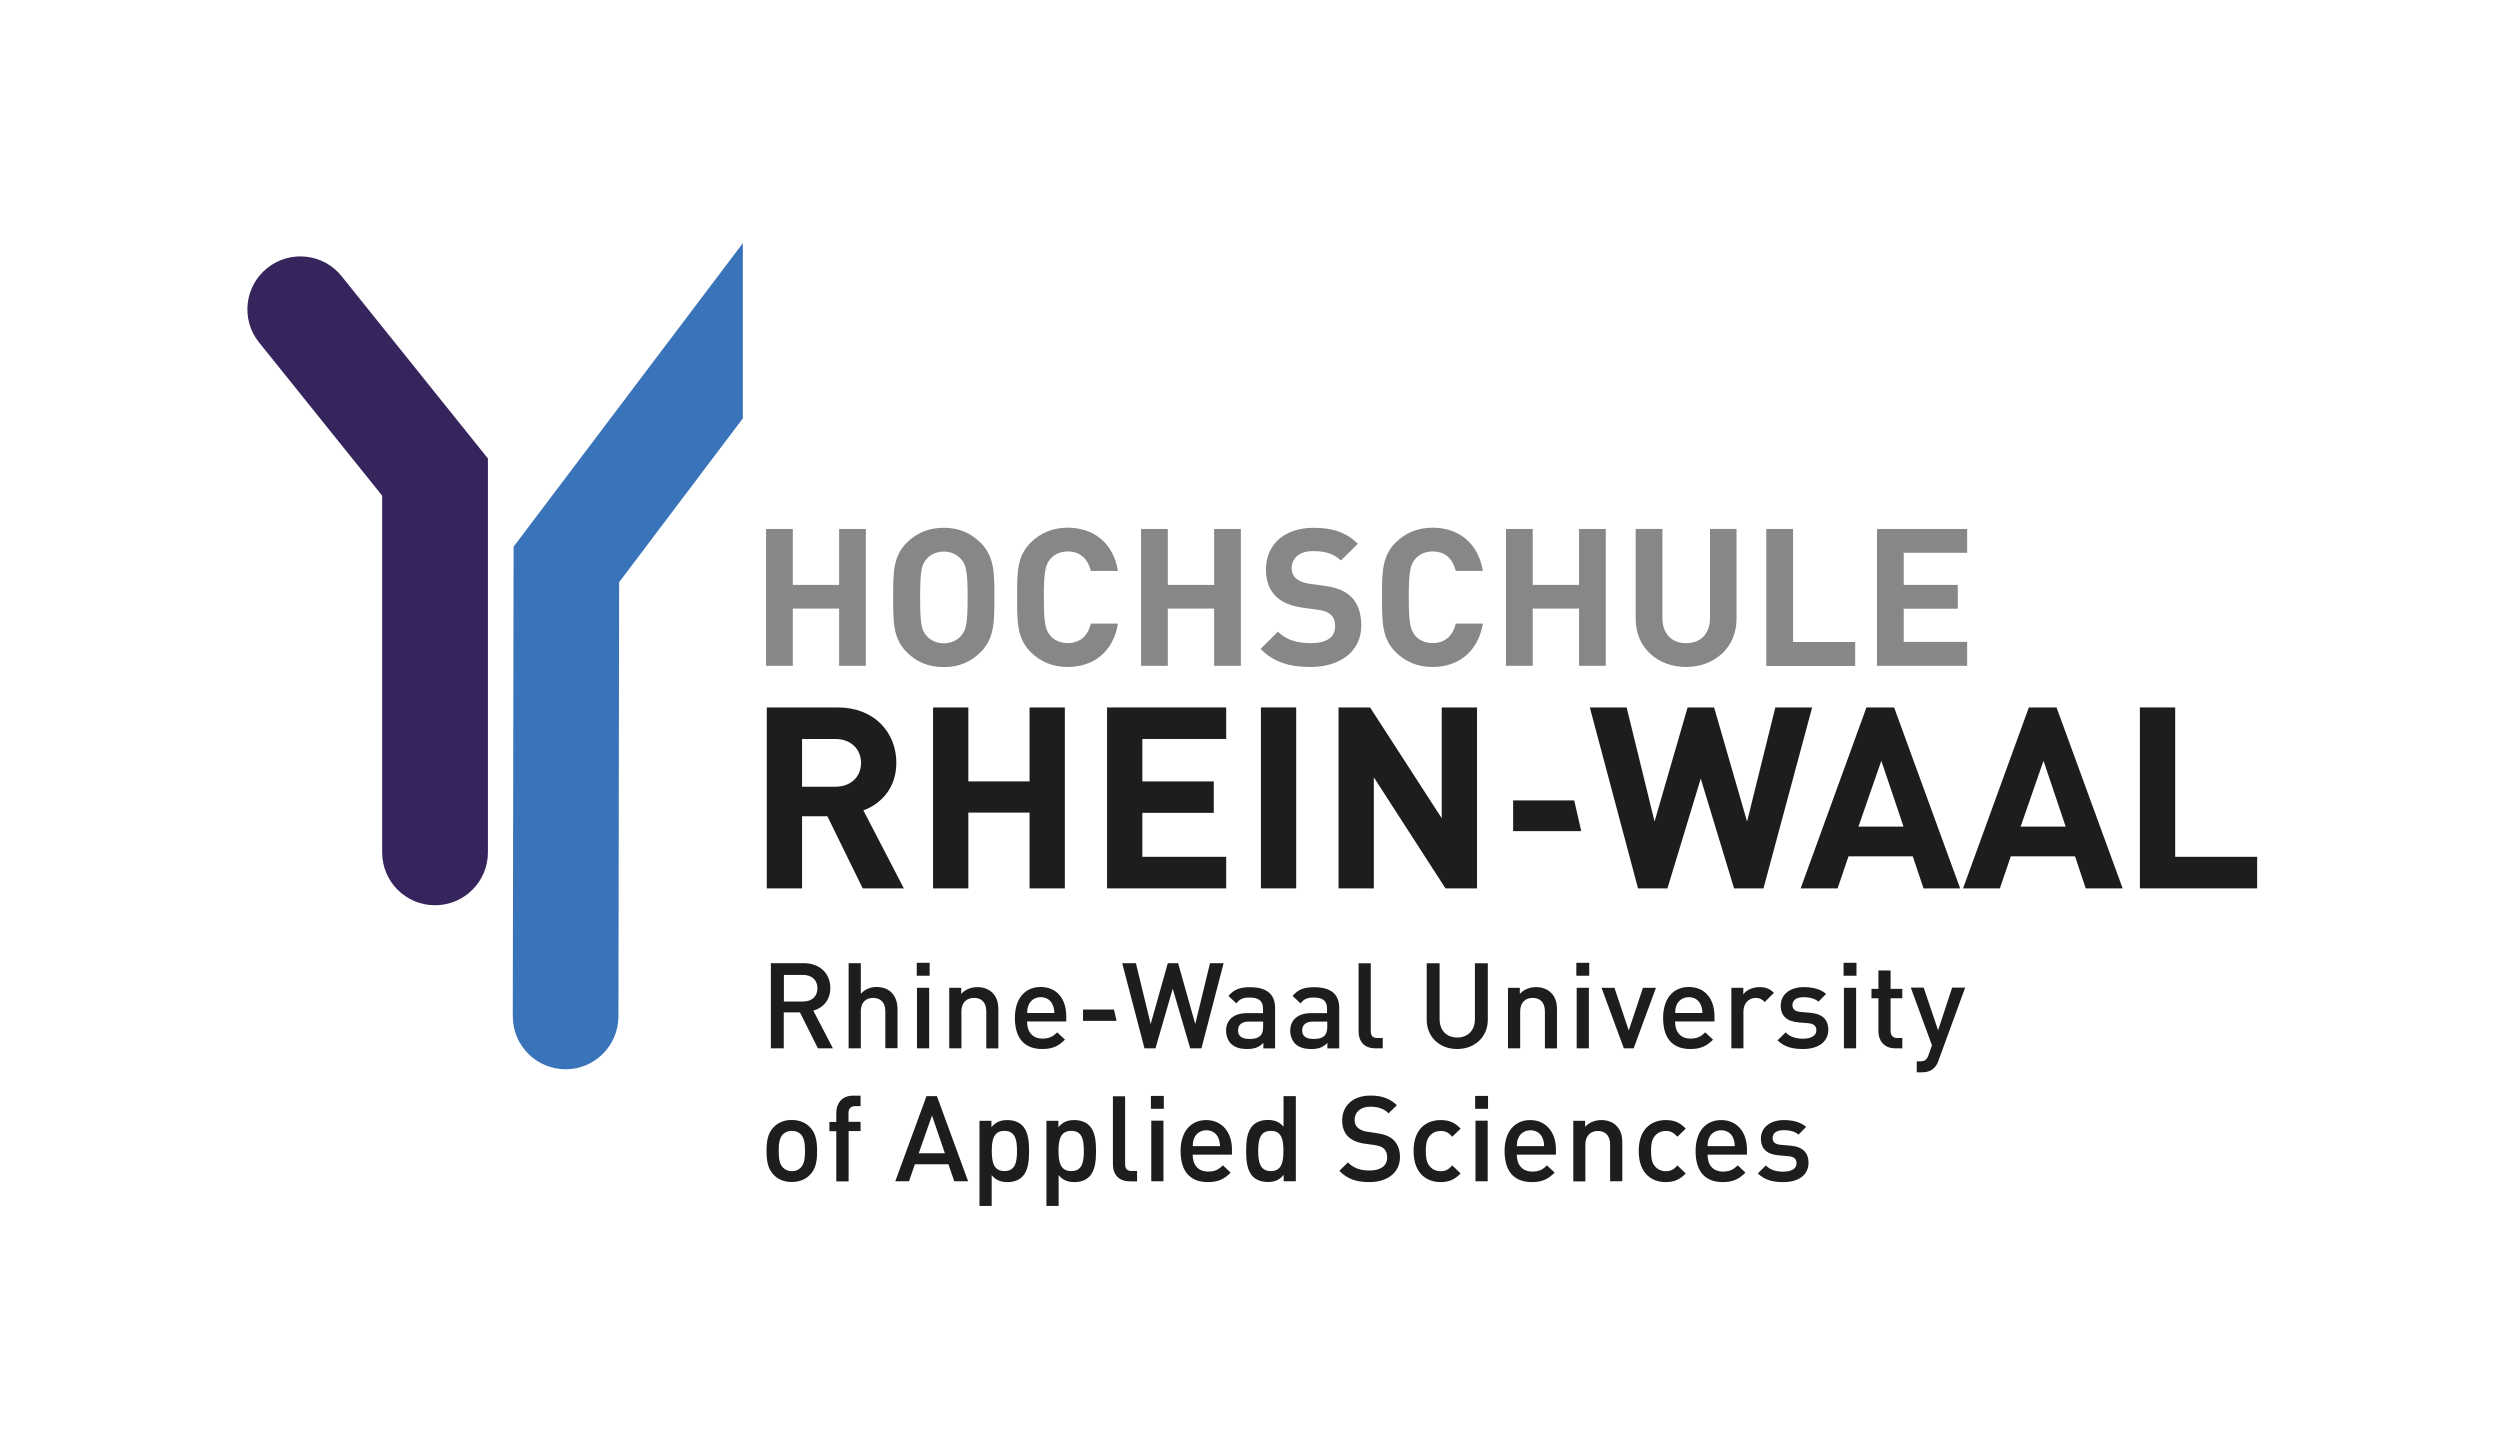
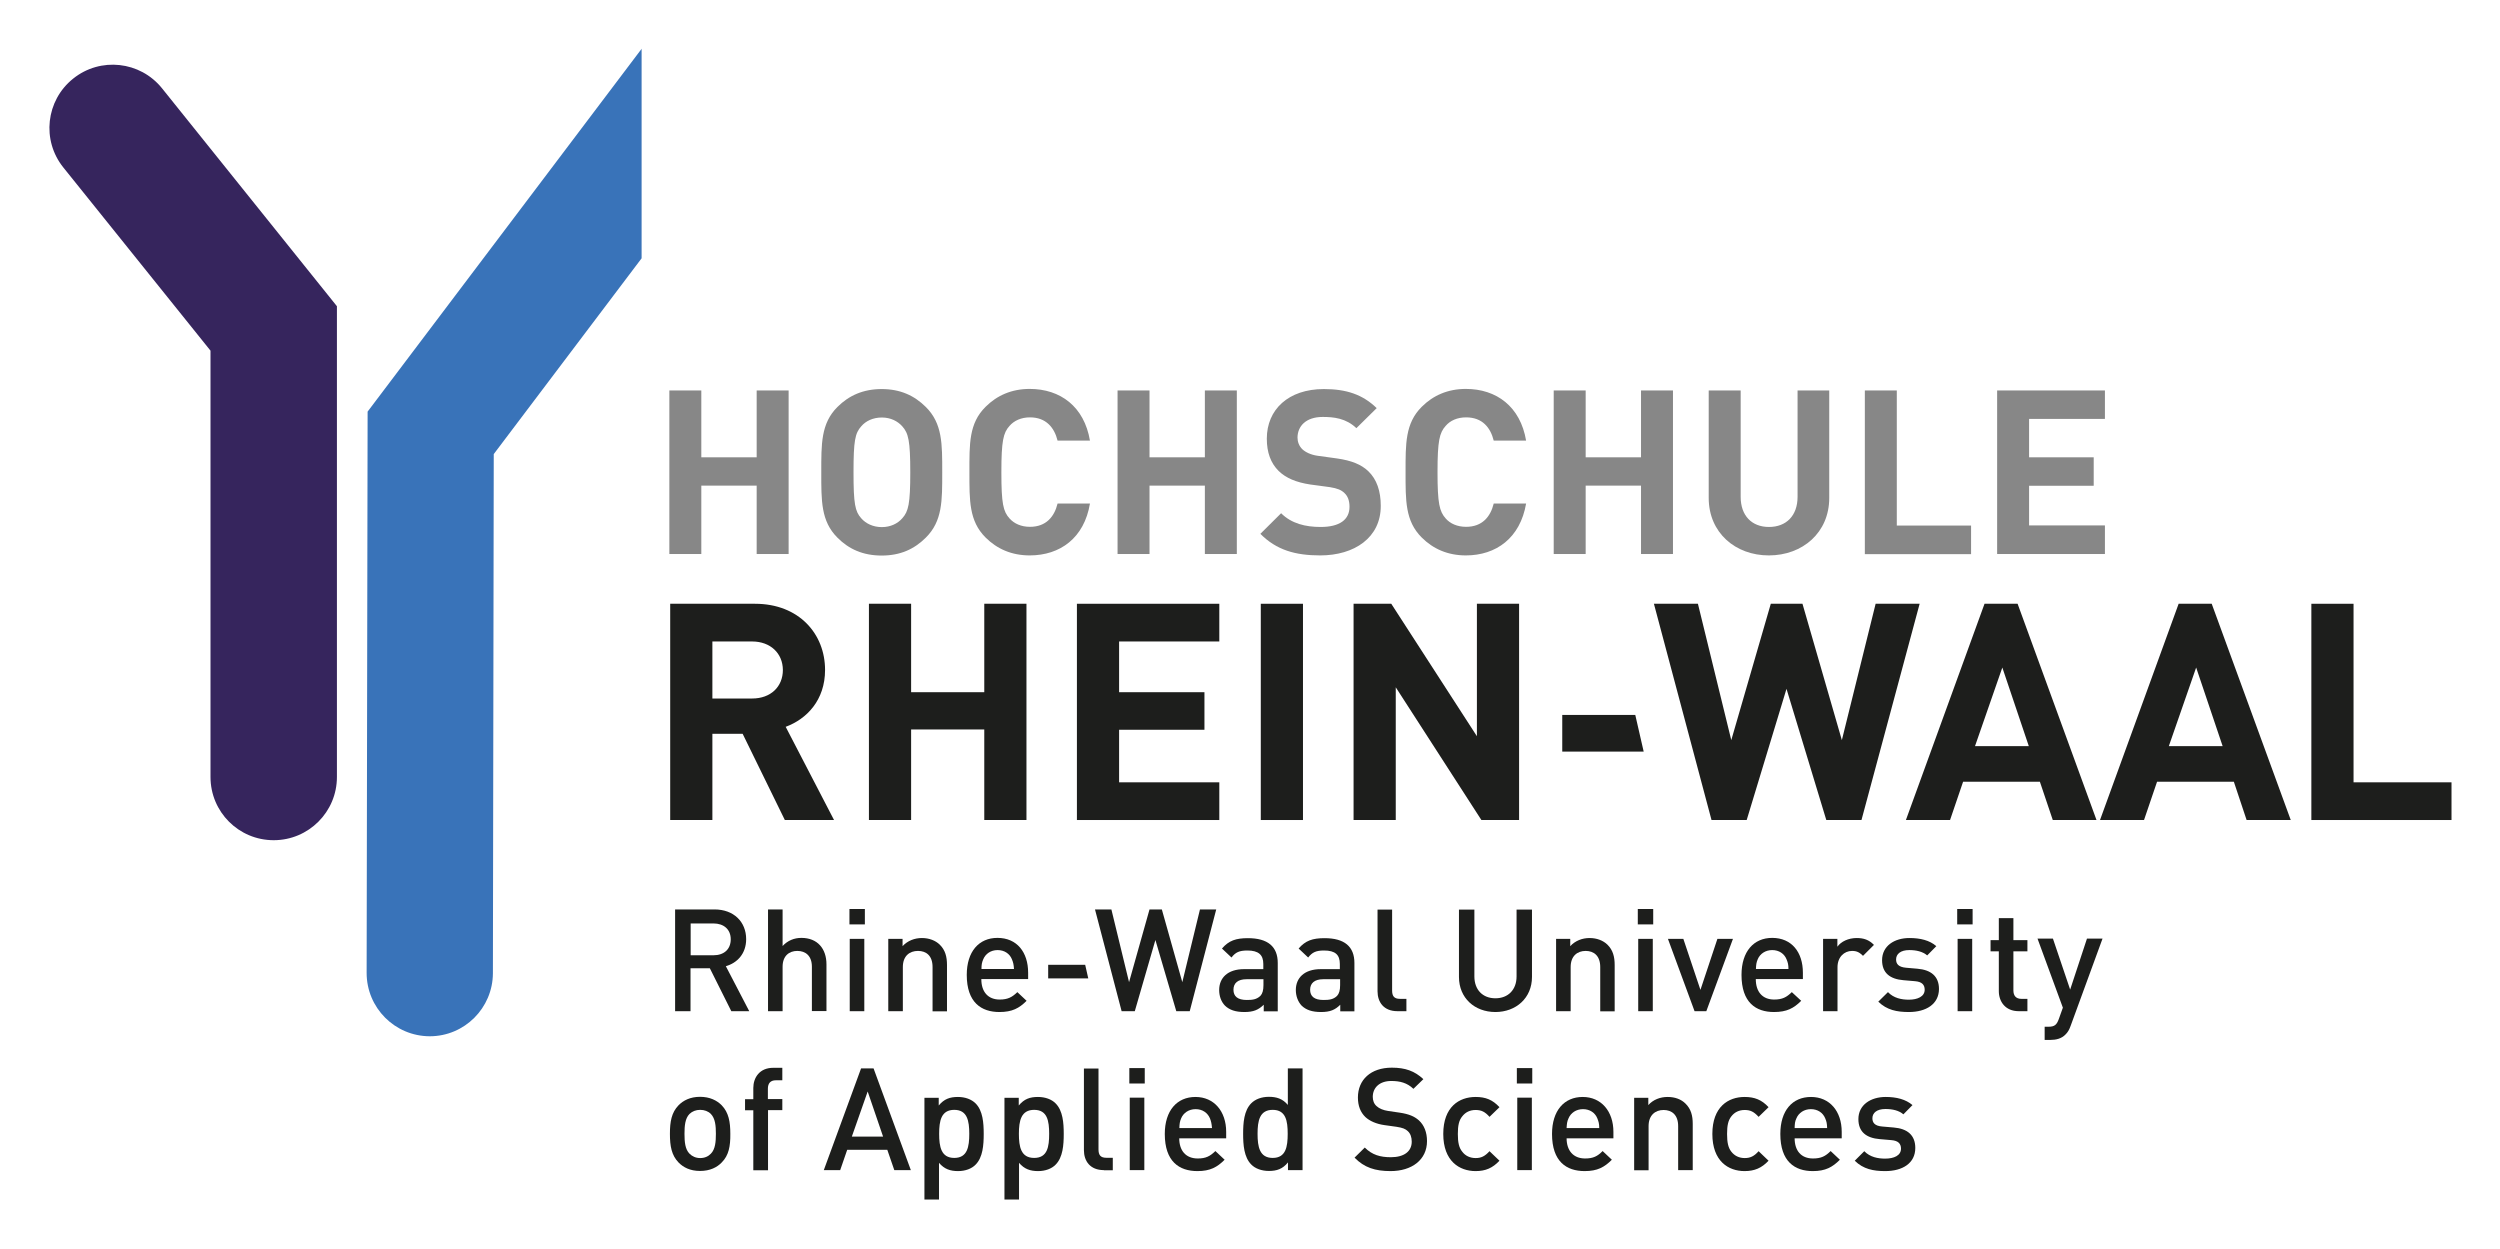
- <svg xmlns="http://www.w3.org/2000/svg" id="Ebene_1" version="1.1" width="213.2" height="123.35" viewBox="0 0 213.2 123.35">
+ <svg xmlns="http://www.w3.org/2000/svg" id="Ebene_1" version="1.1" width="178.38" height="89.05" viewBox="17.57 17.25 178.38 89.05">
  <defs>
    <style>
      .st0 {
        fill: #3973b9;
      }

      .st1 {
        fill: #1d1e1c;
      }

      .st2 {
        fill: #36255d;
      }

      .st3 {
        fill: #878787;
      }
    </style>
  </defs>
  <g id="Logo_HSRW__x2B__Trennline">
    <g>
      <g>
        <path class="st1" d="M73.57,75.76l-3.01-6.15h-2.16v6.15h-3.01v-15.43h6.05c3.14,0,5,2.15,5,4.72,0,2.17-1.32,3.51-2.81,4.06l3.45,6.65h-3.51ZM71.23,63.02h-2.83v4.07h2.84c1.32,0,2.19-.84,2.19-2.04-.01-1.18-.88-2.03-2.2-2.03Z" />
        <path class="st1" d="M87.8,75.76v-6.46h-5.22v6.46h-3.01v-15.43h3.01v6.31h5.22v-6.31h3.01v15.43s-3.01,0-3.01,0Z" />
        <path class="st1" d="M94.41,75.76v-15.43h10.16v2.69h-7.15v3.62h6.09v2.68h-6.09v3.75h7.15v2.69h-10.16Z" />
        <path class="st1" d="M107.53,75.76v-15.43h3.01v15.43h-3.01Z" />
        <path class="st1" d="M123.27,75.76l-6.11-9.47v9.47h-3.01v-15.43h2.69l6.11,9.45v-9.45h3.01v15.43s-2.69,0-2.69,0Z" />
        <path class="st1" d="M129.04,70.88v-2.62h5.21l.6,2.62h-5.81Z" />
        <path class="st1" d="M150.39,75.76h-2.51l-2.84-9.36-2.84,9.36h-2.51l-4.11-15.43h3.14l2.38,9.73,2.82-9.73h2.26l2.81,9.73,2.41-9.73h3.14l-4.15,15.43Z" />
        <path class="st1" d="M164.04,75.76l-.92-2.73h-5.48l-.93,2.73h-3.15l5.61-15.43h2.36l5.63,15.43h-3.12ZM160.44,64.88l-1.95,5.61h3.84l-1.89-5.61Z" />
        <path class="st1" d="M177.87,75.76l-.91-2.73h-5.48l-.93,2.73h-3.14l5.61-15.43h2.36l5.64,15.43h-3.15ZM174.27,64.88l-1.95,5.61h3.84l-1.89-5.61Z" />
        <path class="st1" d="M182.49,75.76v-15.43h3.01v12.74h6.99v2.69h-10Z" />
      </g>
      <g>
        <path class="st1" d="M69.75,89.4l-1.53-3.06h-1.38v3.06h-1.1v-7.26h2.81c1.38,0,2.26.89,2.26,2.12,0,1.04-.64,1.7-1.45,1.93l1.67,3.21h-1.28ZM68.48,83.14h-1.63v2.27h1.63c.74,0,1.23-.42,1.23-1.14,0-.71-.5-1.13-1.23-1.13Z" />
        <path class="st1" d="M75.5,89.4v-3.17c0-.79-.46-1.13-1.04-1.13s-1.05.35-1.05,1.13v3.17h-1.04v-7.26h1.04v2.61c.36-.39.83-.58,1.34-.58,1.15,0,1.79.77,1.79,1.89v3.33h-1.04Z" />
        <path class="st1" d="M78.18,83.21v-1.1h1.1v1.1h-1.1ZM78.2,89.4v-5.16h1.04v5.16s-1.04,0-1.04,0Z" />
        <path class="st1" d="M84.11,89.4v-3.15c0-.81-.45-1.15-1.04-1.15s-1.08.35-1.08,1.15v3.15h-1.04v-5.16h1.02v.52c.36-.39.86-.58,1.38-.58s.97.18,1.27.47c.4.39.52.87.52,1.46v3.3h-1.03Z" />
        <path class="st1" d="M87.59,87.12c0,.89.47,1.45,1.31,1.45.58,0,.89-.17,1.26-.53l.66.62c-.53.53-1.03.8-1.94.8-1.29,0-2.33-.68-2.33-2.65,0-1.67.87-2.64,2.19-2.64,1.39,0,2.19,1.02,2.19,2.49v.45h-3.34ZM89.77,85.69c-.16-.39-.53-.65-1.02-.65s-.86.27-1.02.65c-.1.23-.13.39-.13.7h2.32c-.02-.31-.05-.46-.15-.7Z" />
        <path class="st1" d="M92.36,87.06v-.97h2.64l.22.97h-2.86Z" />
        <g>
          <path class="st1" d="M102.46,89.4h-.96l-1.49-5.08-1.47,5.08h-.94l-1.9-7.26h1.17l1.26,5.19,1.46-5.19h.88l1.46,5.19,1.26-5.19h1.16l-1.89,7.26Z" />
          <path class="st1" d="M107.74,89.4v-.46c-.38.37-.74.52-1.38.52s-1.07-.15-1.39-.46c-.27-.28-.41-.68-.41-1.11,0-.86.6-1.49,1.78-1.49h1.37v-.37c0-.65-.34-.96-1.14-.96-.57,0-.85.13-1.13.5l-.68-.64c.49-.57,1-.74,1.85-.74,1.42,0,2.13.6,2.13,1.77v3.45h-1ZM107.72,87.12h-1.21c-.62,0-.93.28-.93.75s.3.73.95.73c.4,0,.69-.03.97-.29.15-.16.22-.4.22-.77v-.42Z" />
          <path class="st1" d="M113.2,89.4v-.46c-.37.37-.73.52-1.37.52s-1.07-.15-1.39-.46c-.26-.28-.41-.68-.41-1.11,0-.86.6-1.49,1.78-1.49h1.36v-.37c0-.65-.32-.96-1.13-.96-.57,0-.84.13-1.13.5l-.68-.64c.49-.57,1-.74,1.85-.74,1.42,0,2.13.6,2.13,1.77v3.45h-1.01ZM113.19,87.12h-1.21c-.61,0-.93.28-.93.75s.3.73.95.73c.4,0,.7-.03.97-.29.15-.16.22-.4.22-.77v-.42Z" />
          <path class="st1" d="M117.28,89.4c-.99,0-1.42-.66-1.42-1.42v-5.83h1.04v5.77c0,.4.14.6.56.6h.46v.88s-.64,0-.64,0Z" />
          <path class="st1" d="M124.27,89.46c-1.48,0-2.6-1-2.6-2.5v-4.81h1.1v4.77c0,.96.6,1.56,1.5,1.56s1.51-.6,1.51-1.56v-4.77h1.1v4.81c0,1.5-1.14,2.5-2.61,2.5Z" />
          <path class="st1" d="M131.75,89.4v-3.15c0-.81-.46-1.15-1.04-1.15s-1.07.35-1.07,1.15v3.15h-1.04v-5.16h1.01v.52c.36-.39.86-.58,1.38-.58s.97.18,1.27.47c.4.39.52.87.52,1.46v3.3h-1.03Z" />
          <path class="st1" d="M134.43,83.21v-1.1h1.1v1.1h-1.1ZM134.46,89.4v-5.16h1.04v5.16s-1.04,0-1.04,0Z" />
          <path class="st1" d="M139.32,89.4h-.84l-1.9-5.16h1.1l1.22,3.64,1.21-3.64h1.11l-1.9,5.16Z" />
          <path class="st1" d="M142.85,87.12c0,.89.47,1.45,1.31,1.45.59,0,.89-.17,1.26-.53l.67.62c-.53.53-1.03.8-1.94.8-1.3,0-2.32-.68-2.32-2.65,0-1.67.87-2.64,2.19-2.64,1.39,0,2.19,1.02,2.19,2.49v.45h-3.36ZM145.04,85.69c-.16-.39-.53-.65-1.02-.65s-.87.27-1.03.65c-.1.23-.12.39-.13.7h2.32c0-.31-.04-.46-.14-.7Z" />
          <path class="st1" d="M150.5,85.45c-.24-.23-.42-.35-.78-.35-.57,0-1.04.45-1.04,1.16v3.14h-1.03v-5.16h1.02v.56c.26-.37.79-.62,1.38-.62.5,0,.88.13,1.23.49l-.78.78Z" />
          <path class="st1" d="M153.77,89.46c-.85,0-1.57-.14-2.18-.74l.69-.68c.41.43.97.54,1.49.54.63,0,1.13-.23,1.13-.71,0-.35-.19-.57-.69-.61l-.82-.07c-.97-.08-1.53-.52-1.53-1.43,0-1.01.87-1.58,1.95-1.58.77,0,1.44.16,1.92.58l-.65.66c-.33-.28-.79-.38-1.28-.38-.62,0-.94.28-.94.67,0,.31.16.54.71.59l.81.07c.97.08,1.54.54,1.54,1.45-.01,1.08-.92,1.64-2.15,1.64Z" />
          <path class="st1" d="M157.22,83.21v-1.1h1.1v1.1h-1.1ZM157.25,89.4v-5.16h1.04v5.16s-1.04,0-1.04,0Z" />
          <path class="st1" d="M161.61,89.4c-.96,0-1.42-.69-1.42-1.43v-2.84h-.59v-.8h.59v-1.57h1.04v1.57h1v.8h-1v2.79c0,.37.18.6.57.6h.43v.88h-.62Z" />
          <path class="st1" d="M165.32,90.43c-.1.29-.22.49-.38.64-.28.29-.67.38-1.06.38h-.42v-.94h.27c.43,0,.59-.13.74-.55l.29-.81-1.81-4.93h1.1l1.23,3.64,1.2-3.64h1.11l-2.27,6.21Z" />
        </g>
        <path class="st1" d="M69.07,100.19c-.33.35-.84.61-1.55.61s-1.2-.26-1.54-.61c-.49-.51-.61-1.16-.61-2.04s.12-1.52.61-2.03c.34-.35.84-.61,1.54-.61s1.21.26,1.55.61c.49.51.61,1.17.61,2.03.01.88-.11,1.54-.61,2.04ZM68.29,96.73c-.19-.19-.46-.29-.76-.29s-.56.1-.76.29c-.32.32-.36.86-.36,1.42s.04,1.1.36,1.42c.19.19.45.31.76.31s.57-.11.76-.31c.32-.32.36-.86.36-1.42s-.04-1.09-.36-1.42Z" />
        <path class="st1" d="M72.37,96.47v4.28h-1.05v-4.28h-.59v-.79h.59v-.8c0-.74.45-1.44,1.42-1.44h.65v.89h-.46c-.39,0-.57.22-.57.6v.74h1.03v.79h-1.02Z" />
        <path class="st1" d="M81.38,100.74l-.5-1.45h-2.86l-.5,1.45h-1.17l2.66-7.26h.89l2.66,7.26h-1.18ZM79.48,95.13l-1.13,3.22h2.23l-1.1-3.22Z" />
        <path class="st1" d="M87.18,100.35c-.28.29-.73.46-1.25.46-.55,0-.98-.14-1.36-.59v2.62h-1.04v-7.26h1.02v.55c.39-.47.8-.61,1.37-.61.52,0,.97.17,1.26.46.52.52.58,1.4.58,2.18,0,.78-.06,1.67-.58,2.19ZM85.66,96.44c-.94,0-1.08.79-1.08,1.71s.14,1.72,1.08,1.72,1.07-.8,1.07-1.72-.14-1.71-1.07-1.71Z" />
        <path class="st1" d="M92.89,100.35c-.28.29-.73.46-1.25.46-.55,0-.98-.14-1.36-.59v2.62h-1.04v-7.26h1.02v.55c.39-.47.8-.61,1.37-.61.52,0,.98.17,1.26.46.52.52.58,1.4.58,2.18s-.06,1.67-.58,2.19ZM91.36,96.44c-.94,0-1.09.79-1.09,1.71s.14,1.72,1.09,1.72,1.07-.8,1.07-1.72-.13-1.71-1.07-1.71Z" />
        <path class="st1" d="M96.33,100.74c-.99,0-1.42-.66-1.42-1.42v-5.83h1.04v5.77c0,.4.14.6.56.6h.46v.89h-.64Z" />
        <path class="st1" d="M98.15,94.56v-1.1h1.1v1.1h-1.1ZM98.18,100.74v-5.17h1.04v5.17h-1.04Z" />
        <path class="st1" d="M101.71,98.46c0,.89.47,1.45,1.32,1.45.58,0,.88-.16,1.26-.53l.66.62c-.53.53-1.03.81-1.94.81-1.3,0-2.33-.68-2.33-2.65,0-1.67.87-2.64,2.19-2.64s2.19,1.02,2.19,2.49v.46h-3.35ZM103.9,97.04c-.17-.39-.53-.65-1.02-.65s-.87.27-1.03.65c-.1.23-.12.39-.13.7h2.33c-.03-.32-.06-.47-.15-.7Z" />
        <path class="st1" d="M109.47,100.74v-.55c-.38.47-.8.61-1.36.61-.52,0-.98-.17-1.26-.46-.52-.52-.58-1.41-.58-2.19s.06-1.66.58-2.18c.29-.29.73-.46,1.26-.46s.98.13,1.35.58v-2.61h1.05v7.26h-1.04ZM108.38,96.44c-.94,0-1.08.79-1.08,1.71s.14,1.72,1.08,1.72,1.07-.8,1.07-1.72-.13-1.71-1.07-1.71Z" />
        <path class="st1" d="M116.79,100.81c-1.1,0-1.88-.25-2.57-.96l.73-.72c.53.53,1.11.69,1.86.69.94,0,1.49-.41,1.49-1.11,0-.31-.09-.58-.28-.75-.18-.17-.37-.24-.8-.31l-.86-.12c-.58-.08-1.06-.29-1.37-.58-.35-.34-.53-.8-.53-1.39,0-1.27.92-2.13,2.42-2.13.96,0,1.63.24,2.25.82l-.71.69c-.45-.43-.96-.56-1.58-.56-.85,0-1.32.49-1.32,1.13,0,.26.08.5.28.67.18.17.48.29.82.34l.82.12c.67.1,1.05.27,1.36.54.39.35.59.87.59,1.49,0,1.34-1.09,2.14-2.6,2.14Z" />
        <path class="st1" d="M122.86,100.81c-1.16,0-2.31-.71-2.31-2.65s1.14-2.64,2.31-2.64c.71,0,1.21.2,1.7.73l-.71.69c-.32-.36-.58-.49-.99-.49s-.73.16-.96.46c-.23.28-.31.65-.31,1.25s.08.98.31,1.26c.22.3.56.46.96.46s.66-.13.99-.49l.71.68c-.49.52-.99.74-1.7.74Z" />
        <path class="st1" d="M125.8,94.56v-1.1h1.1v1.1h-1.1ZM125.83,100.74v-5.17h1.04v5.17h-1.04Z" />
        <path class="st1" d="M129.35,98.46c0,.89.48,1.45,1.32,1.45.58,0,.89-.16,1.25-.53l.66.62c-.53.53-1.03.81-1.94.81-1.3,0-2.33-.68-2.33-2.65,0-1.67.87-2.64,2.19-2.64s2.19,1.02,2.19,2.49v.46h-3.34ZM131.54,97.04c-.16-.39-.53-.65-1.02-.65s-.87.27-1.03.65c-.11.23-.12.39-.14.7h2.33c0-.32-.05-.47-.14-.7Z" />
        <path class="st1" d="M137.31,100.74v-3.14c0-.81-.46-1.15-1.04-1.15s-1.07.36-1.07,1.15v3.15h-1.03v-5.17h1.01v.52c.35-.39.85-.58,1.38-.58s.97.17,1.27.47c.4.39.52.87.52,1.45v3.3h-1.04Z" />
        <path class="st1" d="M142.05,100.81c-1.16,0-2.3-.71-2.3-2.65s1.14-2.64,2.3-2.64c.71,0,1.22.2,1.71.73l-.71.69c-.33-.36-.58-.49-.99-.49s-.73.16-.96.46c-.22.28-.3.65-.3,1.25s.08.98.3,1.26c.23.3.56.46.96.46s.67-.13.99-.49l.71.68c-.49.52-1,.74-1.71.74Z" />
        <path class="st1" d="M145.62,98.46c0,.89.46,1.45,1.31,1.45.58,0,.89-.16,1.26-.53l.66.62c-.53.53-1.03.81-1.93.81-1.29,0-2.32-.68-2.32-2.65,0-1.67.86-2.64,2.19-2.64s2.19,1.02,2.19,2.49v.46h-3.36ZM147.8,97.04c-.16-.39-.53-.65-1.02-.65s-.87.27-1.03.65c-.11.23-.12.39-.13.7h2.32c-.01-.32-.04-.47-.14-.7Z" />
        <path class="st1" d="M152.08,100.81c-.84,0-1.56-.14-2.17-.74l.68-.68c.42.43.98.53,1.49.53.63,0,1.13-.22,1.13-.71,0-.35-.19-.57-.69-.61l-.82-.07c-.97-.08-1.53-.52-1.53-1.43,0-1.01.87-1.58,1.95-1.58.77,0,1.43.17,1.91.58l-.65.66c-.32-.28-.79-.38-1.28-.38-.62,0-.93.28-.93.66,0,.31.16.55.71.59l.81.07c.97.08,1.54.54,1.54,1.46,0,1.09-.91,1.65-2.15,1.65Z" />
      </g>
      <g>
        <path class="st3" d="M71.56,56.78v-4.88h-3.95v4.88h-2.28v-11.67h2.28v4.77h3.95v-4.77h2.28v11.67h-2.28Z" />
        <path class="st3" d="M83.63,55.61c-.82.82-1.82,1.28-3.15,1.28s-2.35-.46-3.16-1.28c-1.18-1.18-1.15-2.64-1.15-4.66s-.03-3.48,1.15-4.66c.82-.82,1.84-1.28,3.16-1.28s2.33.46,3.15,1.28c1.19,1.18,1.17,2.64,1.17,4.66,0,2.02.02,3.48-1.17,4.66ZM81.95,47.67c-.33-.37-.83-.63-1.46-.63s-1.15.25-1.47.63c-.44.49-.55,1.03-.55,3.28s.11,2.79.55,3.28c.33.38.85.63,1.47.63s1.13-.25,1.46-.63c.44-.49.57-1.03.57-3.28s-.13-2.79-.57-3.28Z" />
        <path class="st3" d="M91.04,56.88c-1.28,0-2.33-.46-3.15-1.28-1.18-1.18-1.15-2.64-1.15-4.66s-.04-3.48,1.15-4.66c.82-.82,1.87-1.28,3.15-1.28,2.18,0,3.89,1.25,4.3,3.69h-2.31c-.23-.93-.82-1.66-1.97-1.66-.62,0-1.13.23-1.46.61-.44.49-.58,1.05-.58,3.3s.13,2.8.58,3.3c.33.37.83.6,1.46.6,1.15,0,1.74-.72,1.97-1.66h2.31c-.41,2.46-2.13,3.7-4.3,3.7Z" />
        <path class="st3" d="M103.54,56.78v-4.88h-3.95v4.88h-2.28v-11.67h2.28v4.77h3.95v-4.77h2.28v11.67h-2.28Z" />
        <path class="st3" d="M111.77,56.88c-1.77,0-3.12-.38-4.27-1.54l1.48-1.47c.74.74,1.74.98,2.82.98,1.34,0,2.06-.51,2.06-1.44,0-.41-.11-.75-.36-.98-.23-.22-.49-.33-1.03-.42l-1.41-.19c-1-.15-1.74-.46-2.26-.97-.56-.56-.84-1.31-.84-2.3,0-2.08,1.54-3.54,4.07-3.54,1.61,0,2.77.39,3.77,1.36l-1.45,1.43c-.74-.71-1.62-.8-2.4-.8-1.21,0-1.8.67-1.8,1.48,0,.29.11.6.35.83.23.21.6.39,1.08.46l1.38.19c1.06.15,1.74.44,2.23.9.62.59.9,1.44.9,2.48.01,2.27-1.88,3.54-4.32,3.54Z" />
        <path class="st3" d="M122.16,56.88c-1.28,0-2.33-.46-3.15-1.28-1.18-1.18-1.15-2.64-1.15-4.66s-.03-3.48,1.15-4.66c.82-.82,1.87-1.28,3.15-1.28,2.18,0,3.89,1.25,4.3,3.69h-2.31c-.23-.93-.81-1.66-1.97-1.66-.63,0-1.14.23-1.46.61-.44.49-.58,1.05-.58,3.3s.14,2.8.58,3.3c.32.37.83.6,1.46.6,1.15,0,1.74-.72,1.97-1.66h2.31c-.42,2.46-2.14,3.7-4.3,3.7Z" />
        <path class="st3" d="M134.66,56.78v-4.88h-3.95v4.88h-2.28v-11.67h2.28v4.77h3.95v-4.77h2.28v11.67h-2.28Z" />
        <path class="st3" d="M143.78,56.88c-2.39,0-4.29-1.62-4.29-4.1v-7.67h2.28v7.59c0,1.34.79,2.15,2.02,2.15s2.04-.8,2.04-2.15v-7.59h2.26v7.67c0,2.48-1.91,4.1-4.31,4.1Z" />
        <path class="st3" d="M150.63,56.78v-11.67h2.28v9.64h5.3v2.04h-7.58Z" />
        <path class="st3" d="M160.07,56.78v-11.67h7.69v2.03h-5.41v2.74h4.61v2.03h-4.61v2.83h5.41v2.04h-7.69Z" />
      </g>
      <g>
        <path class="st2" d="M32.59,72.69v-30.42l-10.5-13.07c-1.56-1.94-1.25-4.78.7-6.34,1.94-1.56,4.78-1.25,6.34.69l12.48,15.55v33.59c0,2.49-2.02,4.51-4.51,4.51-2.5,0-4.51-2.02-4.51-4.51" />
        <path class="st0" d="M63.36,20.72l-19.56,25.9-.07,40.05c0,2.49,2.01,4.51,4.5,4.52h0c2.49,0,4.5-2.02,4.51-4.5l.06-37.04,10.55-13.97v-14.96Z" />
      </g>
    </g>
  </g>
</svg>
